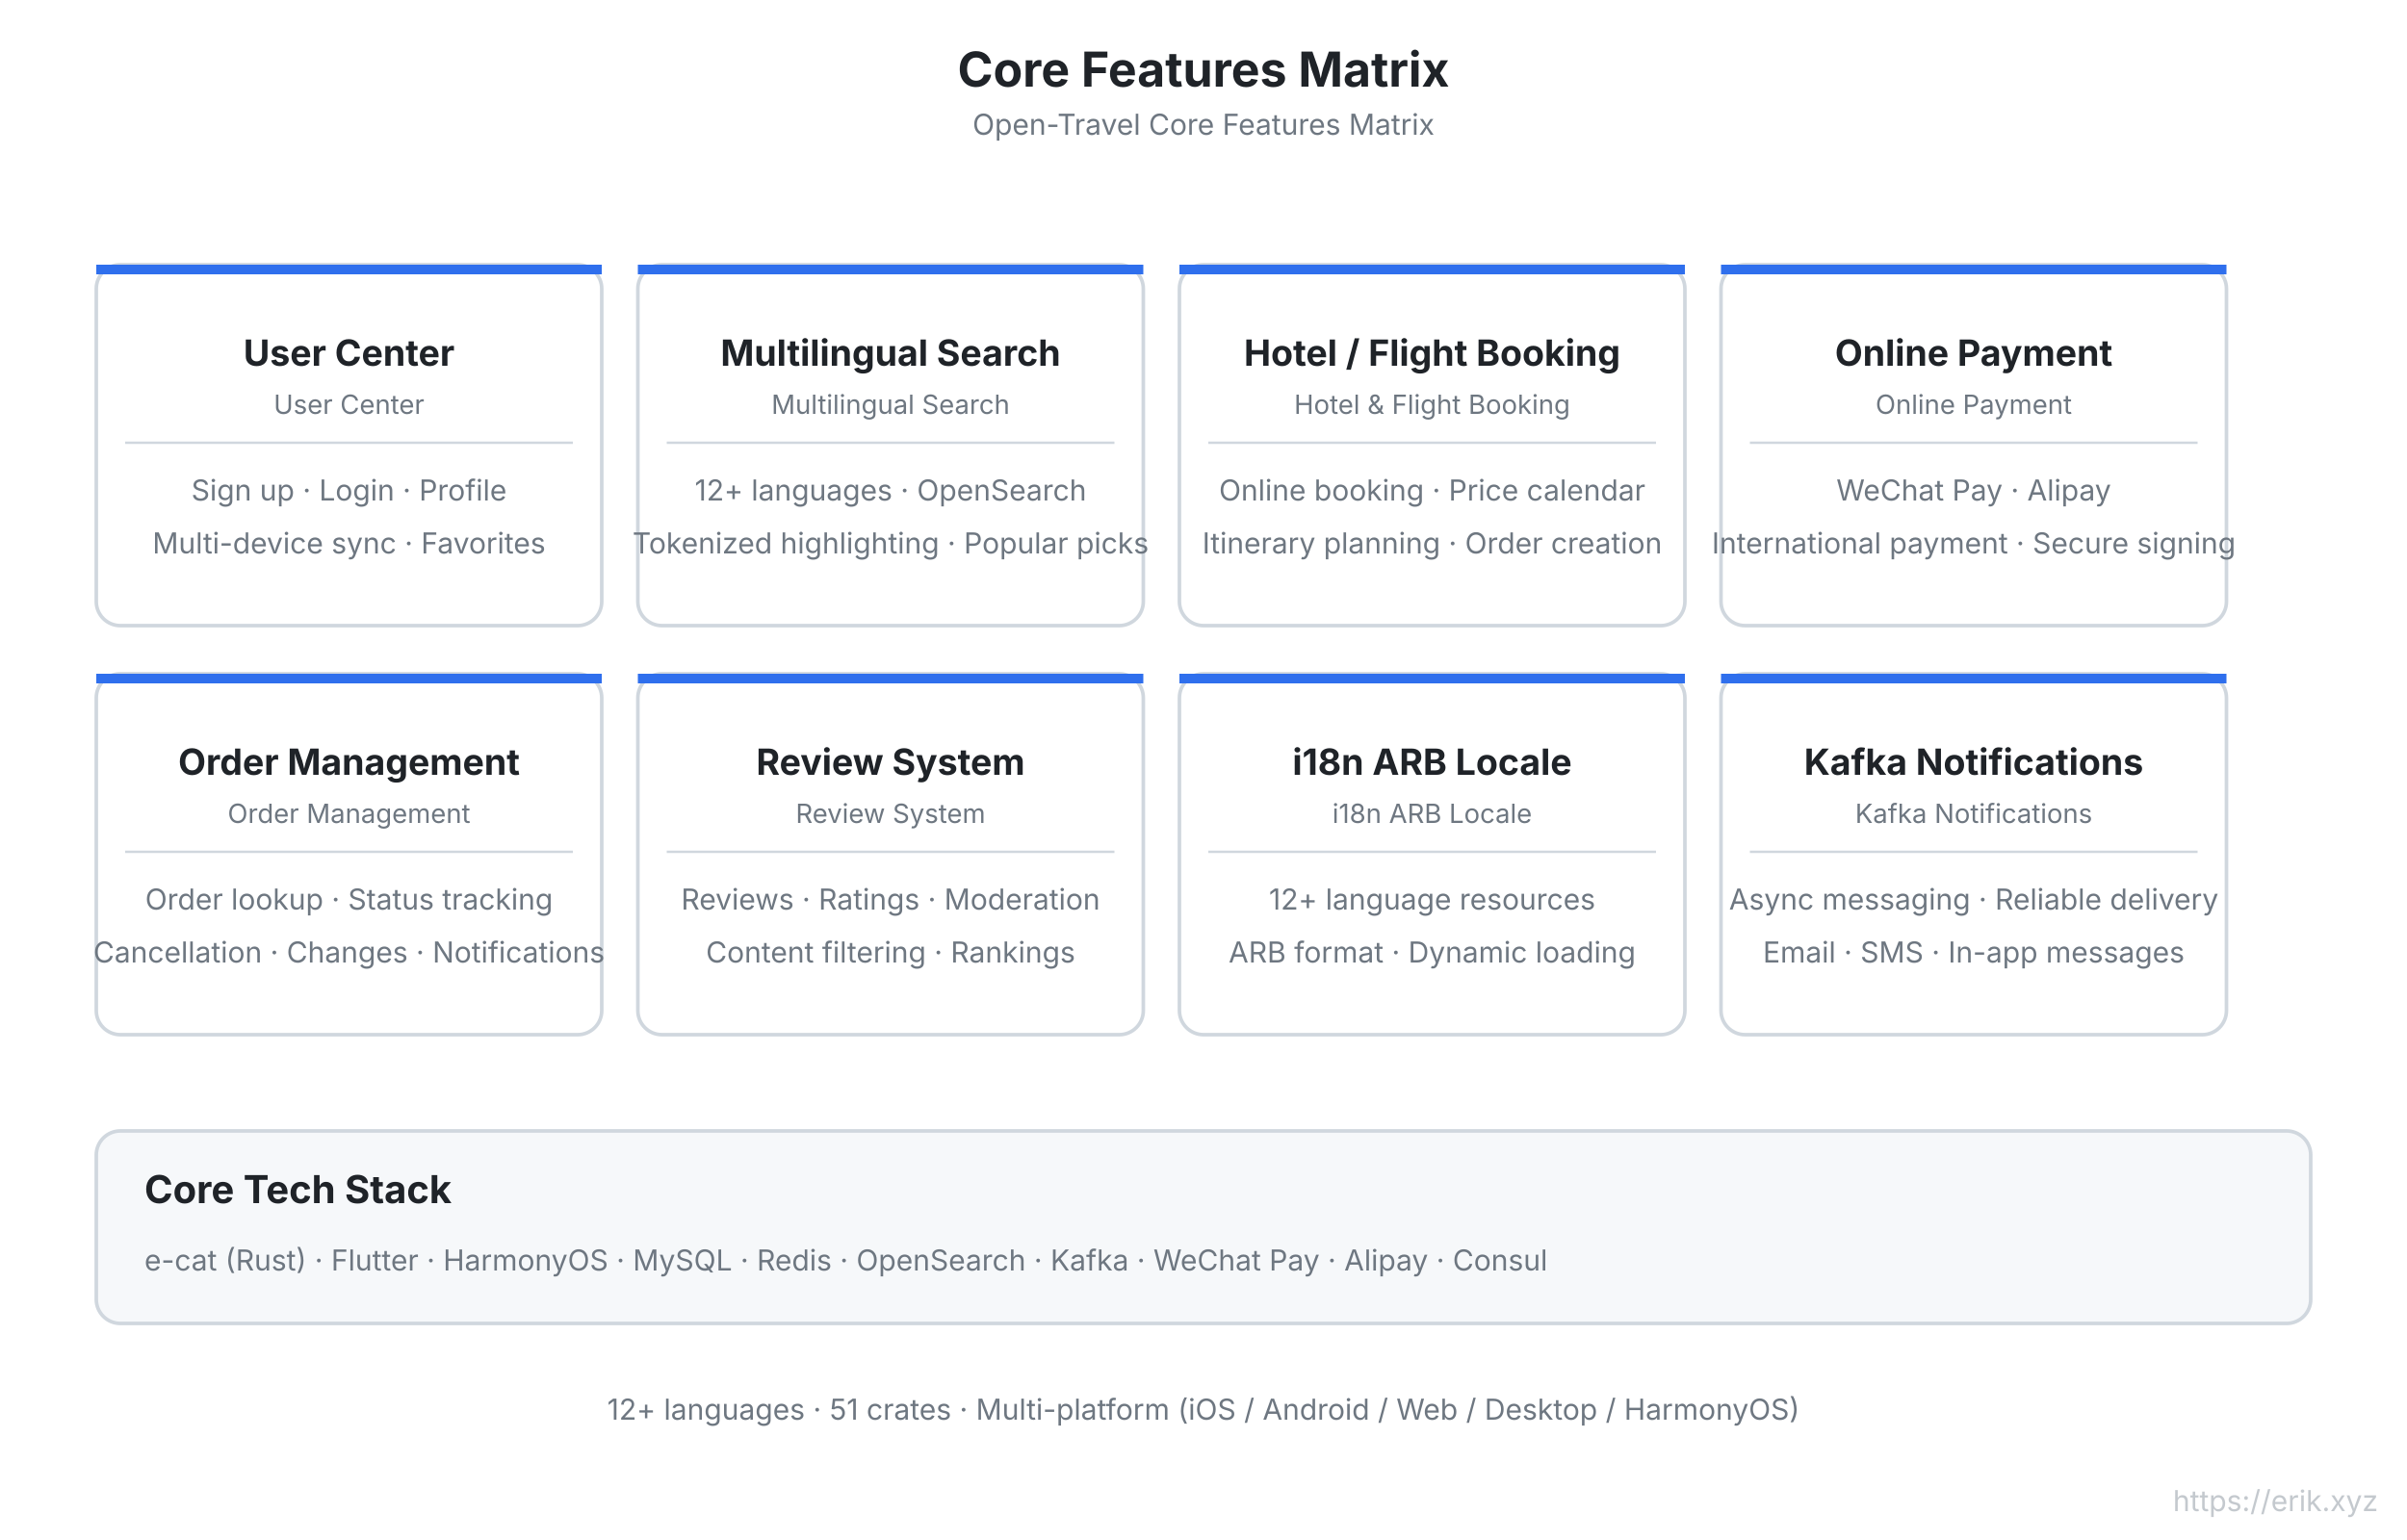
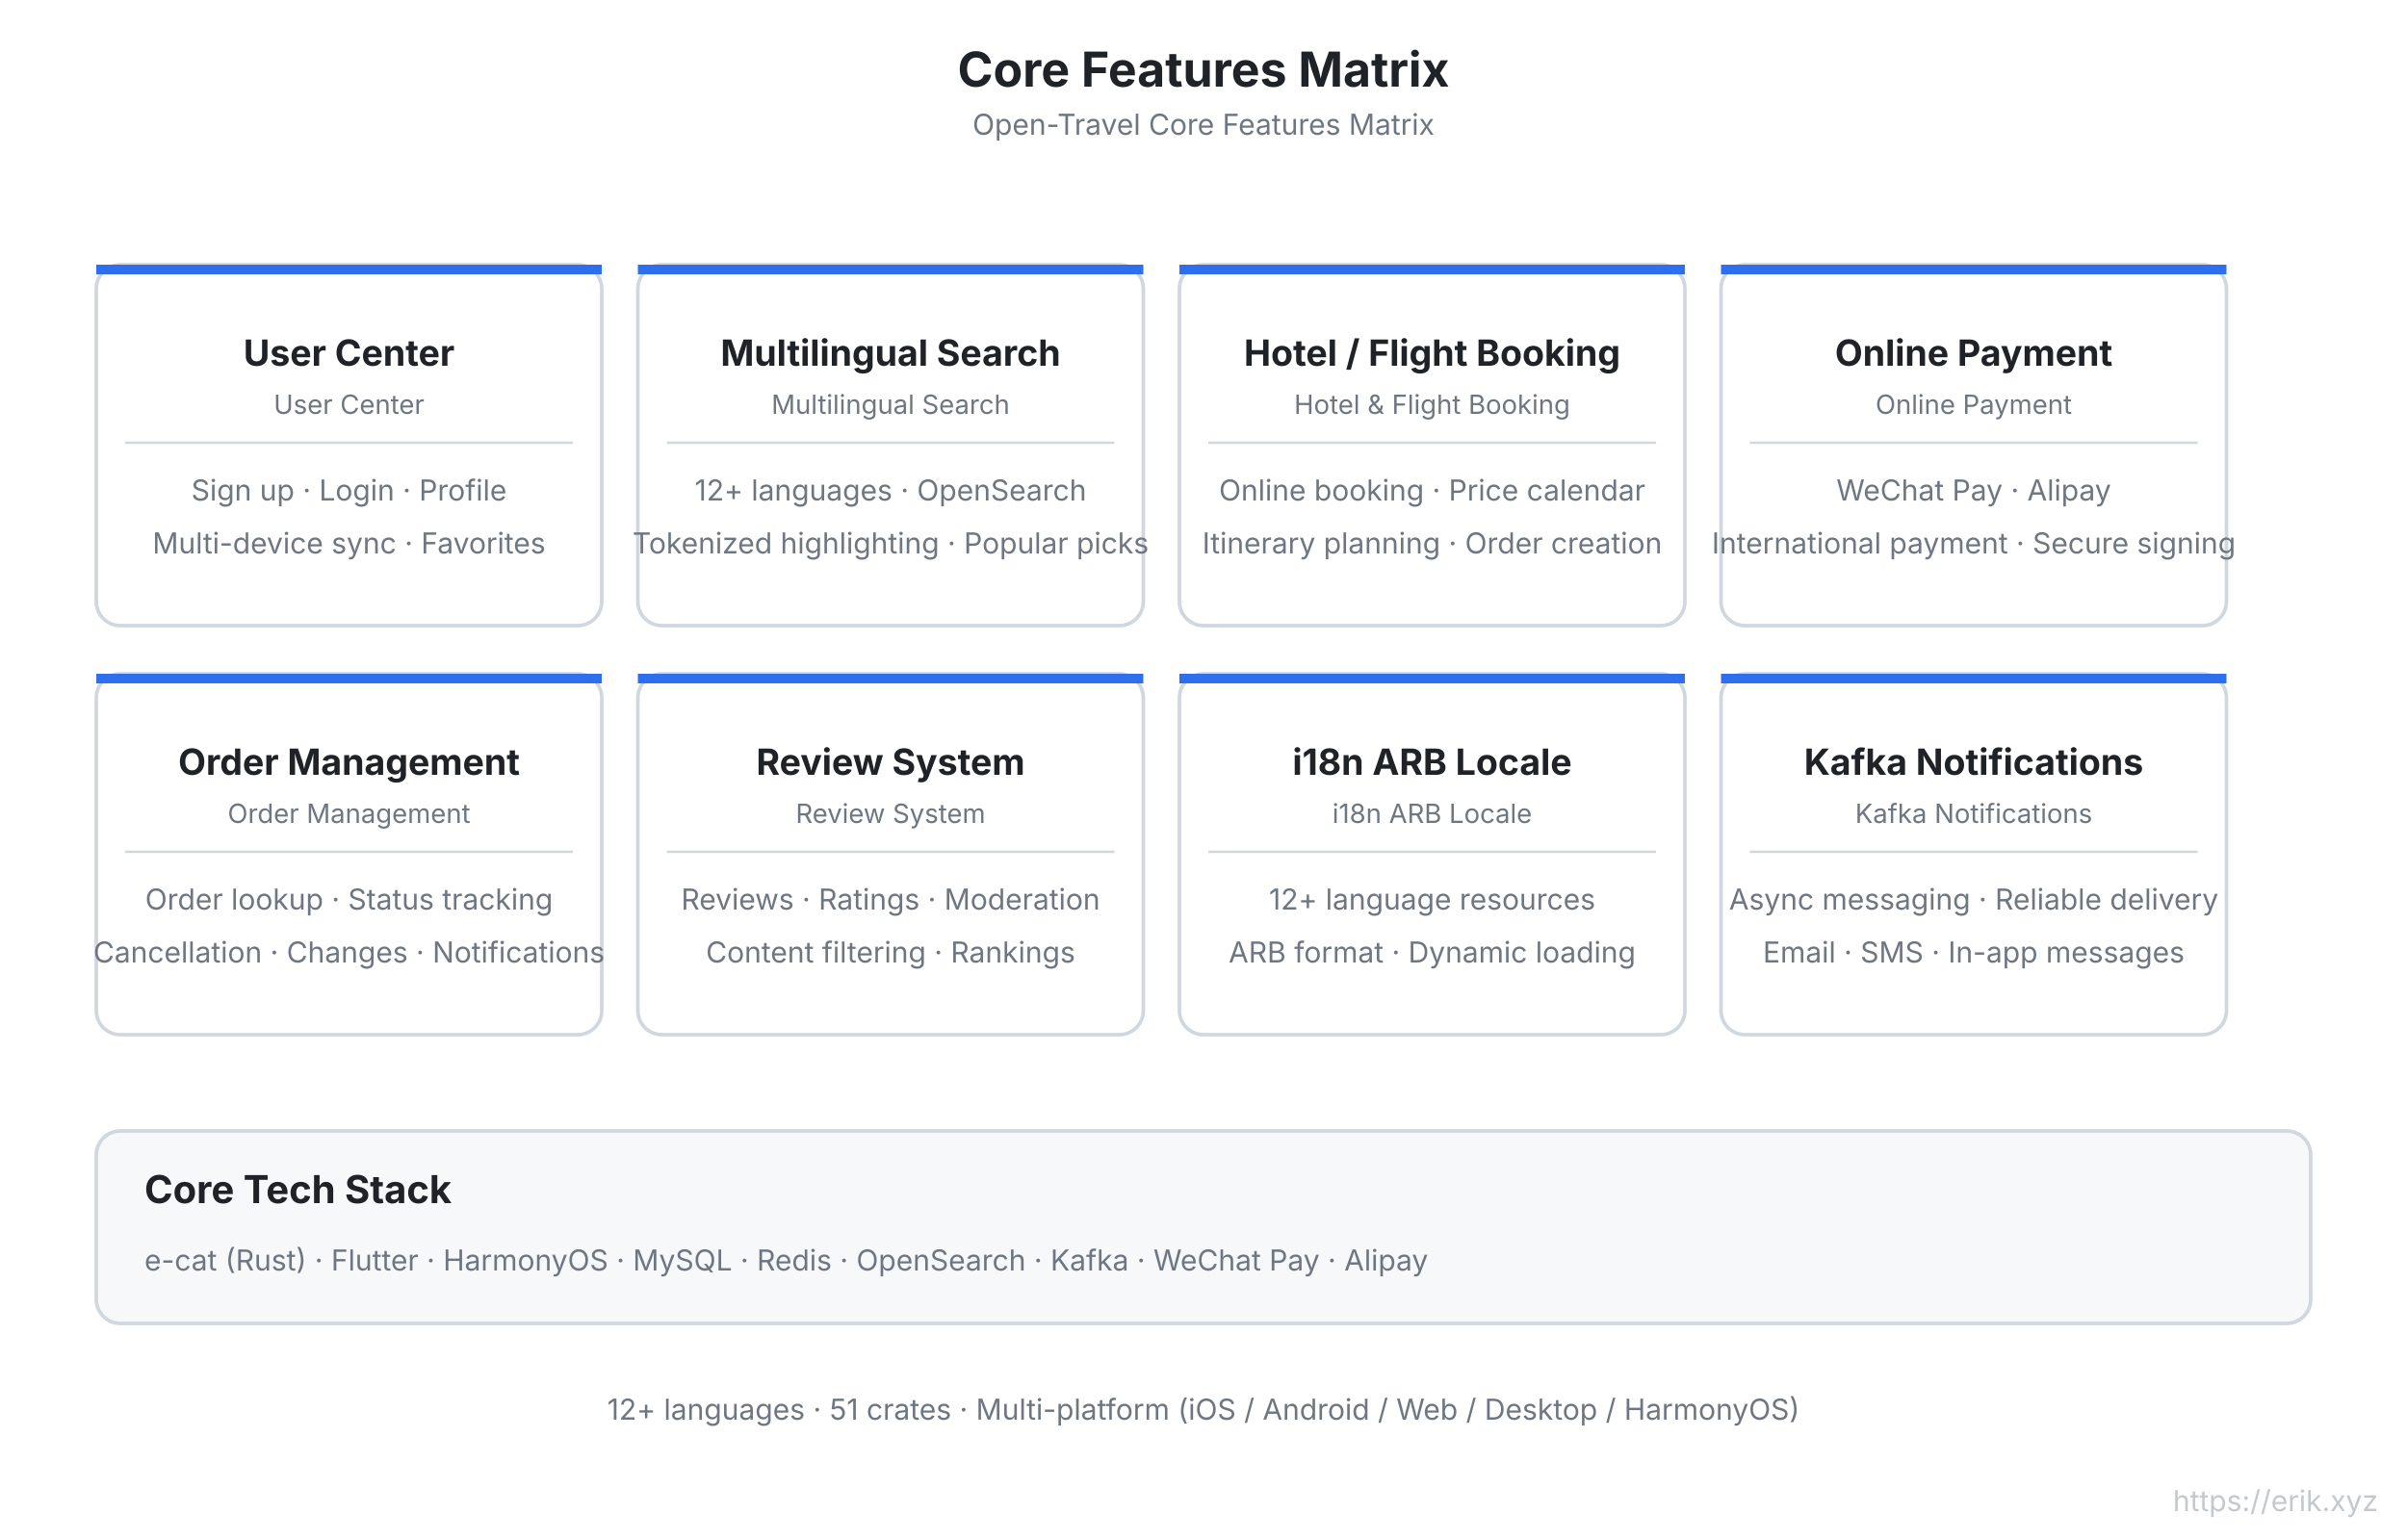
<svg xmlns="http://www.w3.org/2000/svg" width="1000" height="640" viewBox="0 0 1000 640">
  <defs>
    <style>
      text { font-family: system-ui, -apple-system, 'Segoe UI', sans-serif; }
      .t-title { font-size: 20px; font-weight: 700; fill: #1f2328; }
      .t-sub  { font-size: 12px; fill: #6e7781; }
      .t-h    { font-size: 16px; font-weight: 700; fill: #1f2328; }
      .t-m    { font-size: 15px; font-weight: 700; fill: #1f2328; }
      .t-eng  { font-size: 11px; fill: #6e7781; }
      .t-s    { font-size: 12px; fill: #6e7781; }
      .panel  { fill: #f6f8fa; stroke: #d0d7de; stroke-width: 1.5; rx: 10; }
      .card   { fill: #ffffff; stroke: #d0d7de; stroke-width: 1.5; rx: 10; }
      .accent { fill: #2f6fed; }
    </style>
  </defs>
  <rect width="1000" height="640" fill="#ffffff" />
  <text x="500" y="36" text-anchor="middle" class="t-title">Core Features Matrix</text>
  <text x="500" y="56" text-anchor="middle" class="t-sub">Open-Travel Core Features Matrix</text>
  <rect x="40" y="110" width="210" height="150" class="card" />
  <rect x="40" y="110" width="210" height="4" class="accent" />
  <text x="145" y="152" text-anchor="middle" class="t-m">User Center</text>
  <text x="145" y="172" text-anchor="middle" class="t-eng">User Center</text>
  <line x1="52" y1="184" x2="238" y2="184" stroke="#d0d7de" stroke-width="1" />
  <text x="145" y="208" text-anchor="middle" class="t-s">Sign up · Login · Profile</text>
  <text x="145" y="230" text-anchor="middle" class="t-s">Multi-device sync · Favorites</text>
  <rect x="265" y="110" width="210" height="150" class="card" />
  <rect x="265" y="110" width="210" height="4" class="accent" />
  <text x="370" y="152" text-anchor="middle" class="t-m">Multilingual Search</text>
  <text x="370" y="172" text-anchor="middle" class="t-eng">Multilingual Search</text>
  <line x1="277" y1="184" x2="463" y2="184" stroke="#d0d7de" stroke-width="1" />
  <text x="370" y="208" text-anchor="middle" class="t-s">12+ languages · OpenSearch</text>
  <text x="370" y="230" text-anchor="middle" class="t-s">Tokenized highlighting · Popular picks</text>
  <rect x="490" y="110" width="210" height="150" class="card" />
  <rect x="490" y="110" width="210" height="4" class="accent" />
  <text x="595" y="152" text-anchor="middle" class="t-m">Hotel / Flight Booking</text>
  <text x="595" y="172" text-anchor="middle" class="t-eng">Hotel &amp; Flight Booking</text>
  <line x1="502" y1="184" x2="688" y2="184" stroke="#d0d7de" stroke-width="1" />
  <text x="595" y="208" text-anchor="middle" class="t-s">Online booking · Price calendar</text>
  <text x="595" y="230" text-anchor="middle" class="t-s">Itinerary planning · Order creation</text>
  <rect x="715" y="110" width="210" height="150" class="card" />
  <rect x="715" y="110" width="210" height="4" class="accent" />
  <text x="820" y="152" text-anchor="middle" class="t-m">Online Payment</text>
  <text x="820" y="172" text-anchor="middle" class="t-eng">Online Payment</text>
  <line x1="727" y1="184" x2="913" y2="184" stroke="#d0d7de" stroke-width="1" />
  <text x="820" y="208" text-anchor="middle" class="t-s">WeChat Pay · Alipay</text>
  <text x="820" y="230" text-anchor="middle" class="t-s">International payment · Secure signing</text>
  <rect x="40" y="280" width="210" height="150" class="card" />
  <rect x="40" y="280" width="210" height="4" class="accent" />
  <text x="145" y="322" text-anchor="middle" class="t-m">Order Management</text>
  <text x="145" y="342" text-anchor="middle" class="t-eng">Order Management</text>
  <line x1="52" y1="354" x2="238" y2="354" stroke="#d0d7de" stroke-width="1" />
  <text x="145" y="378" text-anchor="middle" class="t-s">Order lookup · Status tracking</text>
  <text x="145" y="400" text-anchor="middle" class="t-s">Cancellation · Changes · Notifications</text>
  <rect x="265" y="280" width="210" height="150" class="card" />
  <rect x="265" y="280" width="210" height="4" class="accent" />
  <text x="370" y="322" text-anchor="middle" class="t-m">Review System</text>
  <text x="370" y="342" text-anchor="middle" class="t-eng">Review System</text>
  <line x1="277" y1="354" x2="463" y2="354" stroke="#d0d7de" stroke-width="1" />
  <text x="370" y="378" text-anchor="middle" class="t-s">Reviews · Ratings · Moderation</text>
  <text x="370" y="400" text-anchor="middle" class="t-s">Content filtering · Rankings</text>
  <rect x="490" y="280" width="210" height="150" class="card" />
  <rect x="490" y="280" width="210" height="4" class="accent" />
  <text x="595" y="322" text-anchor="middle" class="t-m">i18n ARB Locale</text>
  <text x="595" y="342" text-anchor="middle" class="t-eng">i18n ARB Locale</text>
  <line x1="502" y1="354" x2="688" y2="354" stroke="#d0d7de" stroke-width="1" />
  <text x="595" y="378" text-anchor="middle" class="t-s">12+ language resources</text>
  <text x="595" y="400" text-anchor="middle" class="t-s">ARB format · Dynamic loading</text>
  <rect x="715" y="280" width="210" height="150" class="card" />
  <rect x="715" y="280" width="210" height="4" class="accent" />
  <text x="820" y="322" text-anchor="middle" class="t-m">Kafka Notifications</text>
  <text x="820" y="342" text-anchor="middle" class="t-eng">Kafka Notifications</text>
  <line x1="727" y1="354" x2="913" y2="354" stroke="#d0d7de" stroke-width="1" />
  <text x="820" y="378" text-anchor="middle" class="t-s">Async messaging · Reliable delivery</text>
  <text x="820" y="400" text-anchor="middle" class="t-s">Email · SMS · In-app messages</text>
  <rect x="40" y="470" width="920" height="80" class="panel" />
  <text x="60" y="500" class="t-h">Core Tech Stack</text>
-   <text x="60" y="528" class="t-s">e-cat (Rust) · Flutter · HarmonyOS · MySQL · Redis · OpenSearch · Kafka · WeChat Pay · Alipay · Consul</text>
+   <text x="60" y="528" class="t-s">e-cat (Rust) · Flutter · HarmonyOS · MySQL · Redis · OpenSearch · Kafka · WeChat Pay · Alipay</text>
  <text x="500" y="590" text-anchor="middle" class="t-s">12+ languages · 51 crates · Multi-platform (iOS / Android / Web / Desktop / HarmonyOS)</text>
  <text x="988" y="628" text-anchor="end" font-size="12" fill="#8b949e" fill-opacity="0.5" font-family="system-ui, -apple-system, 'Segoe UI', sans-serif">https://erik.xyz</text>
</svg>
